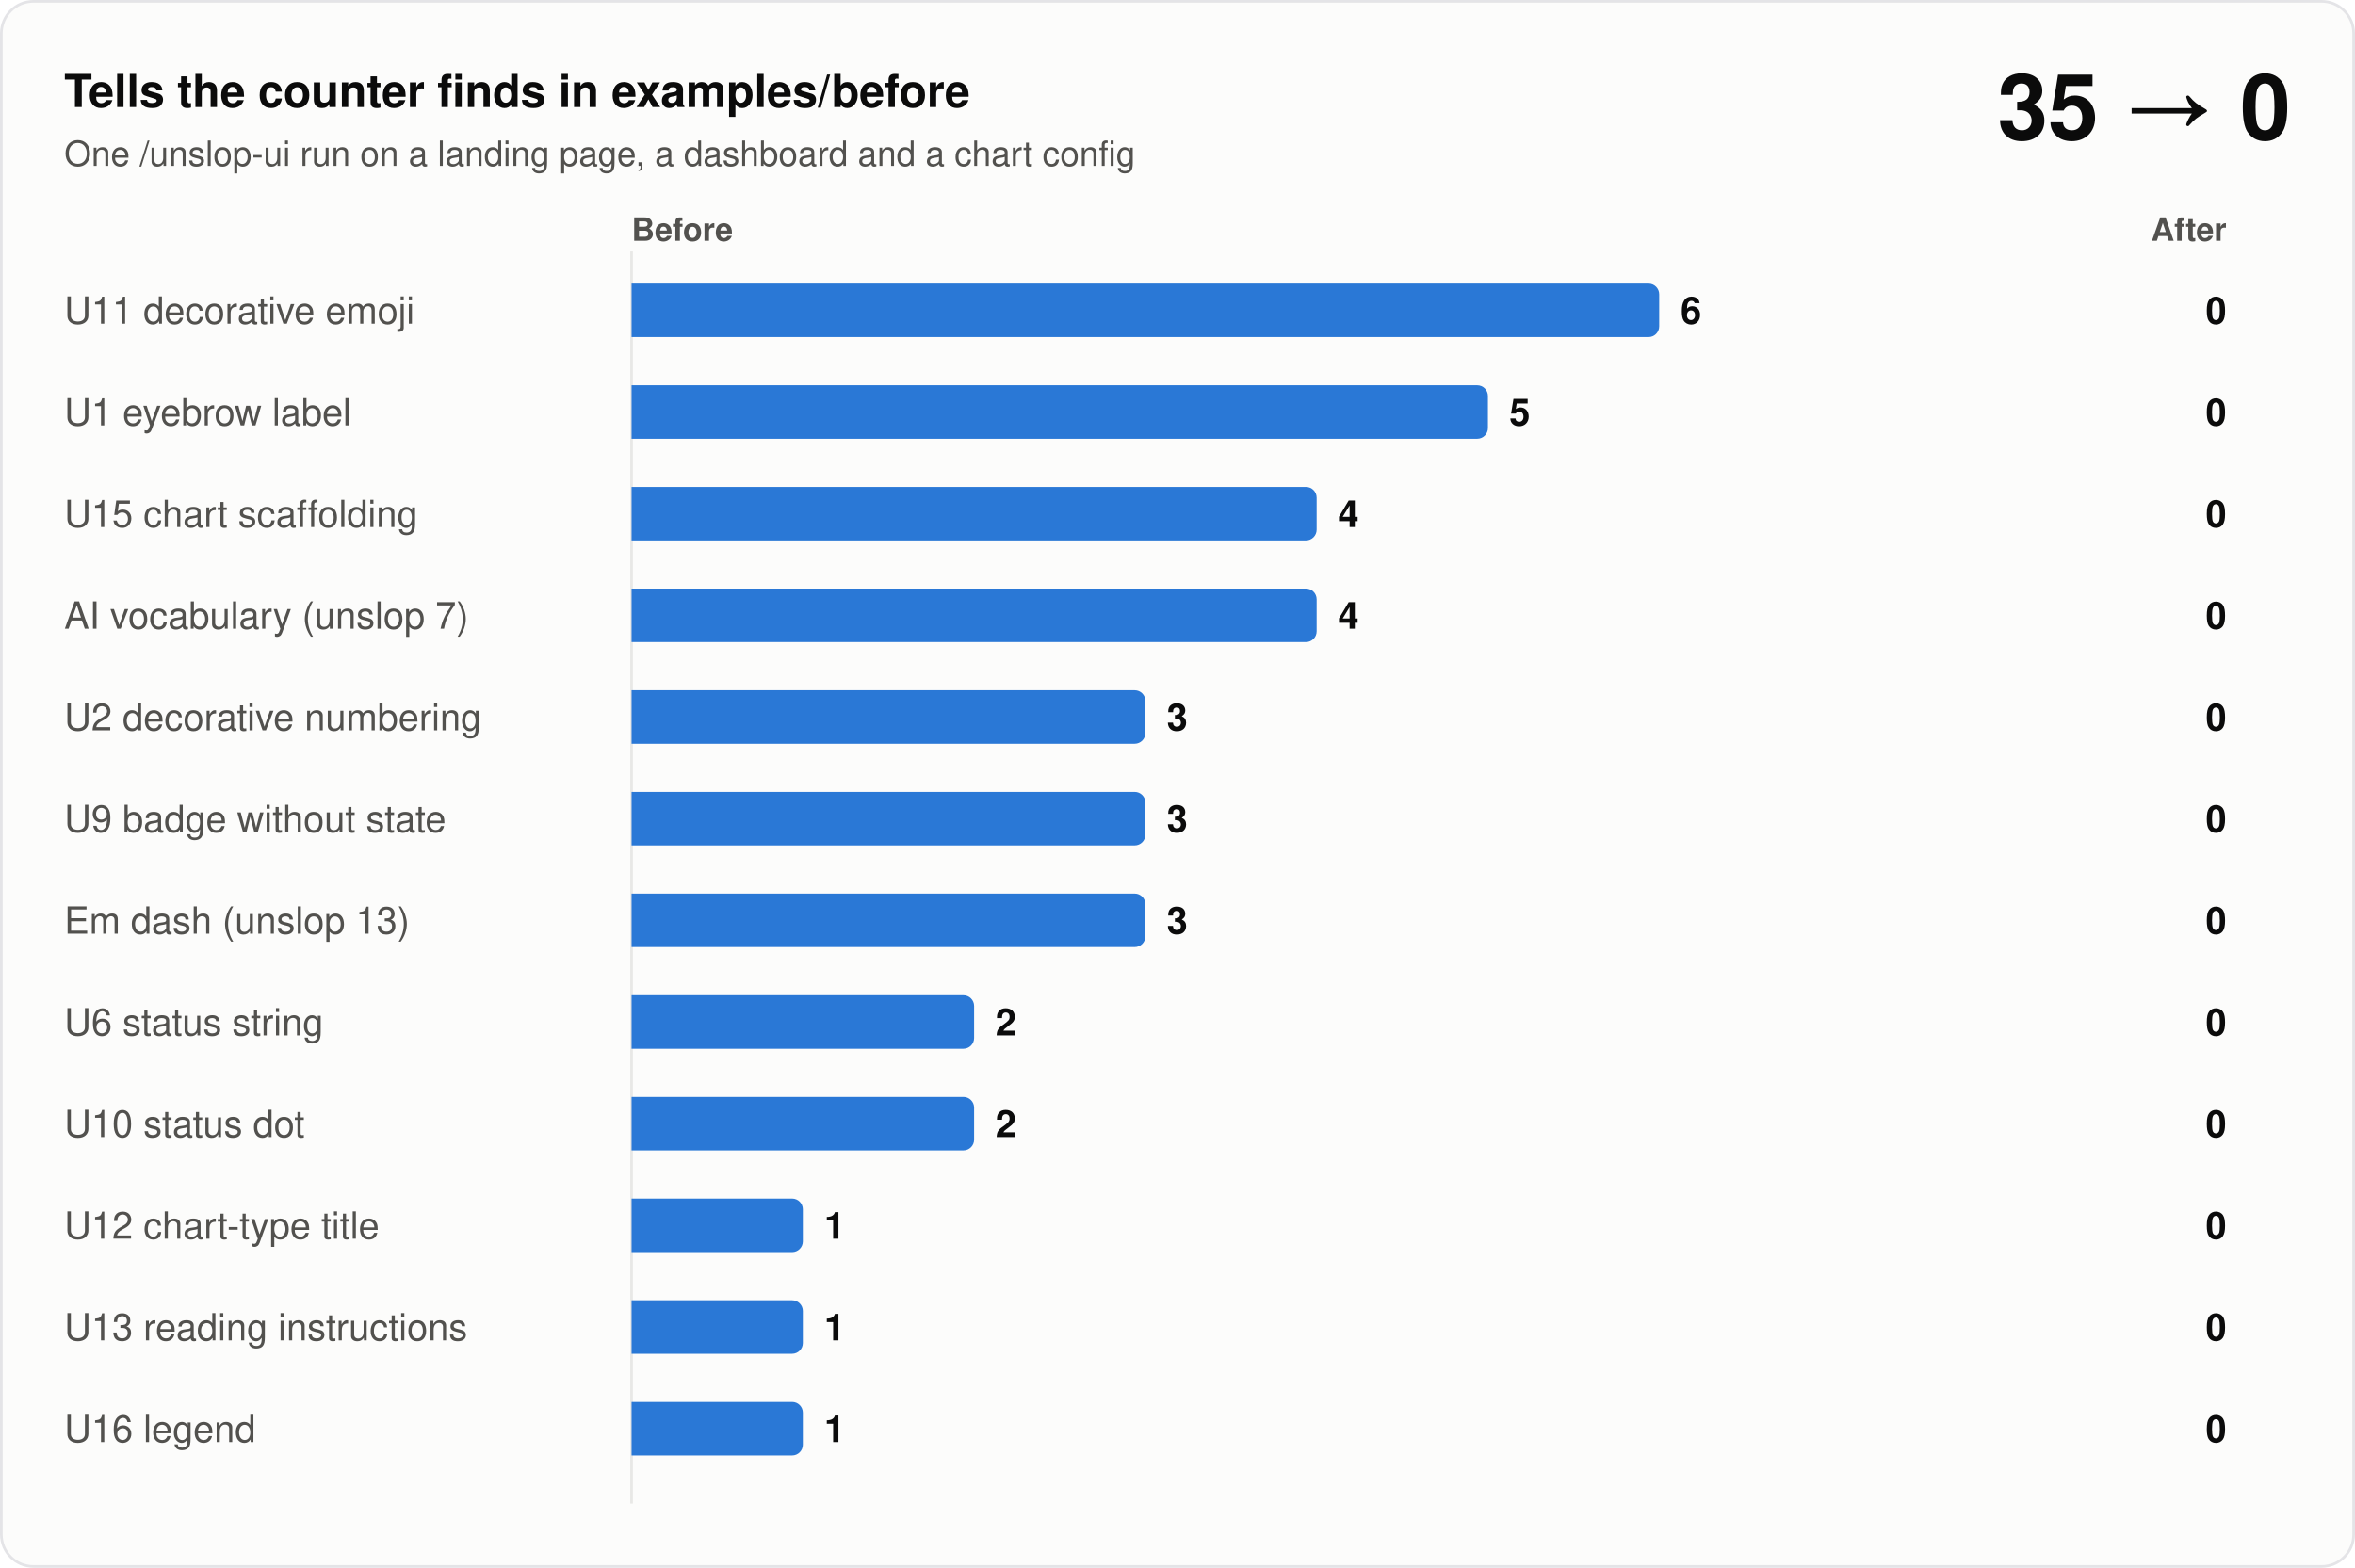
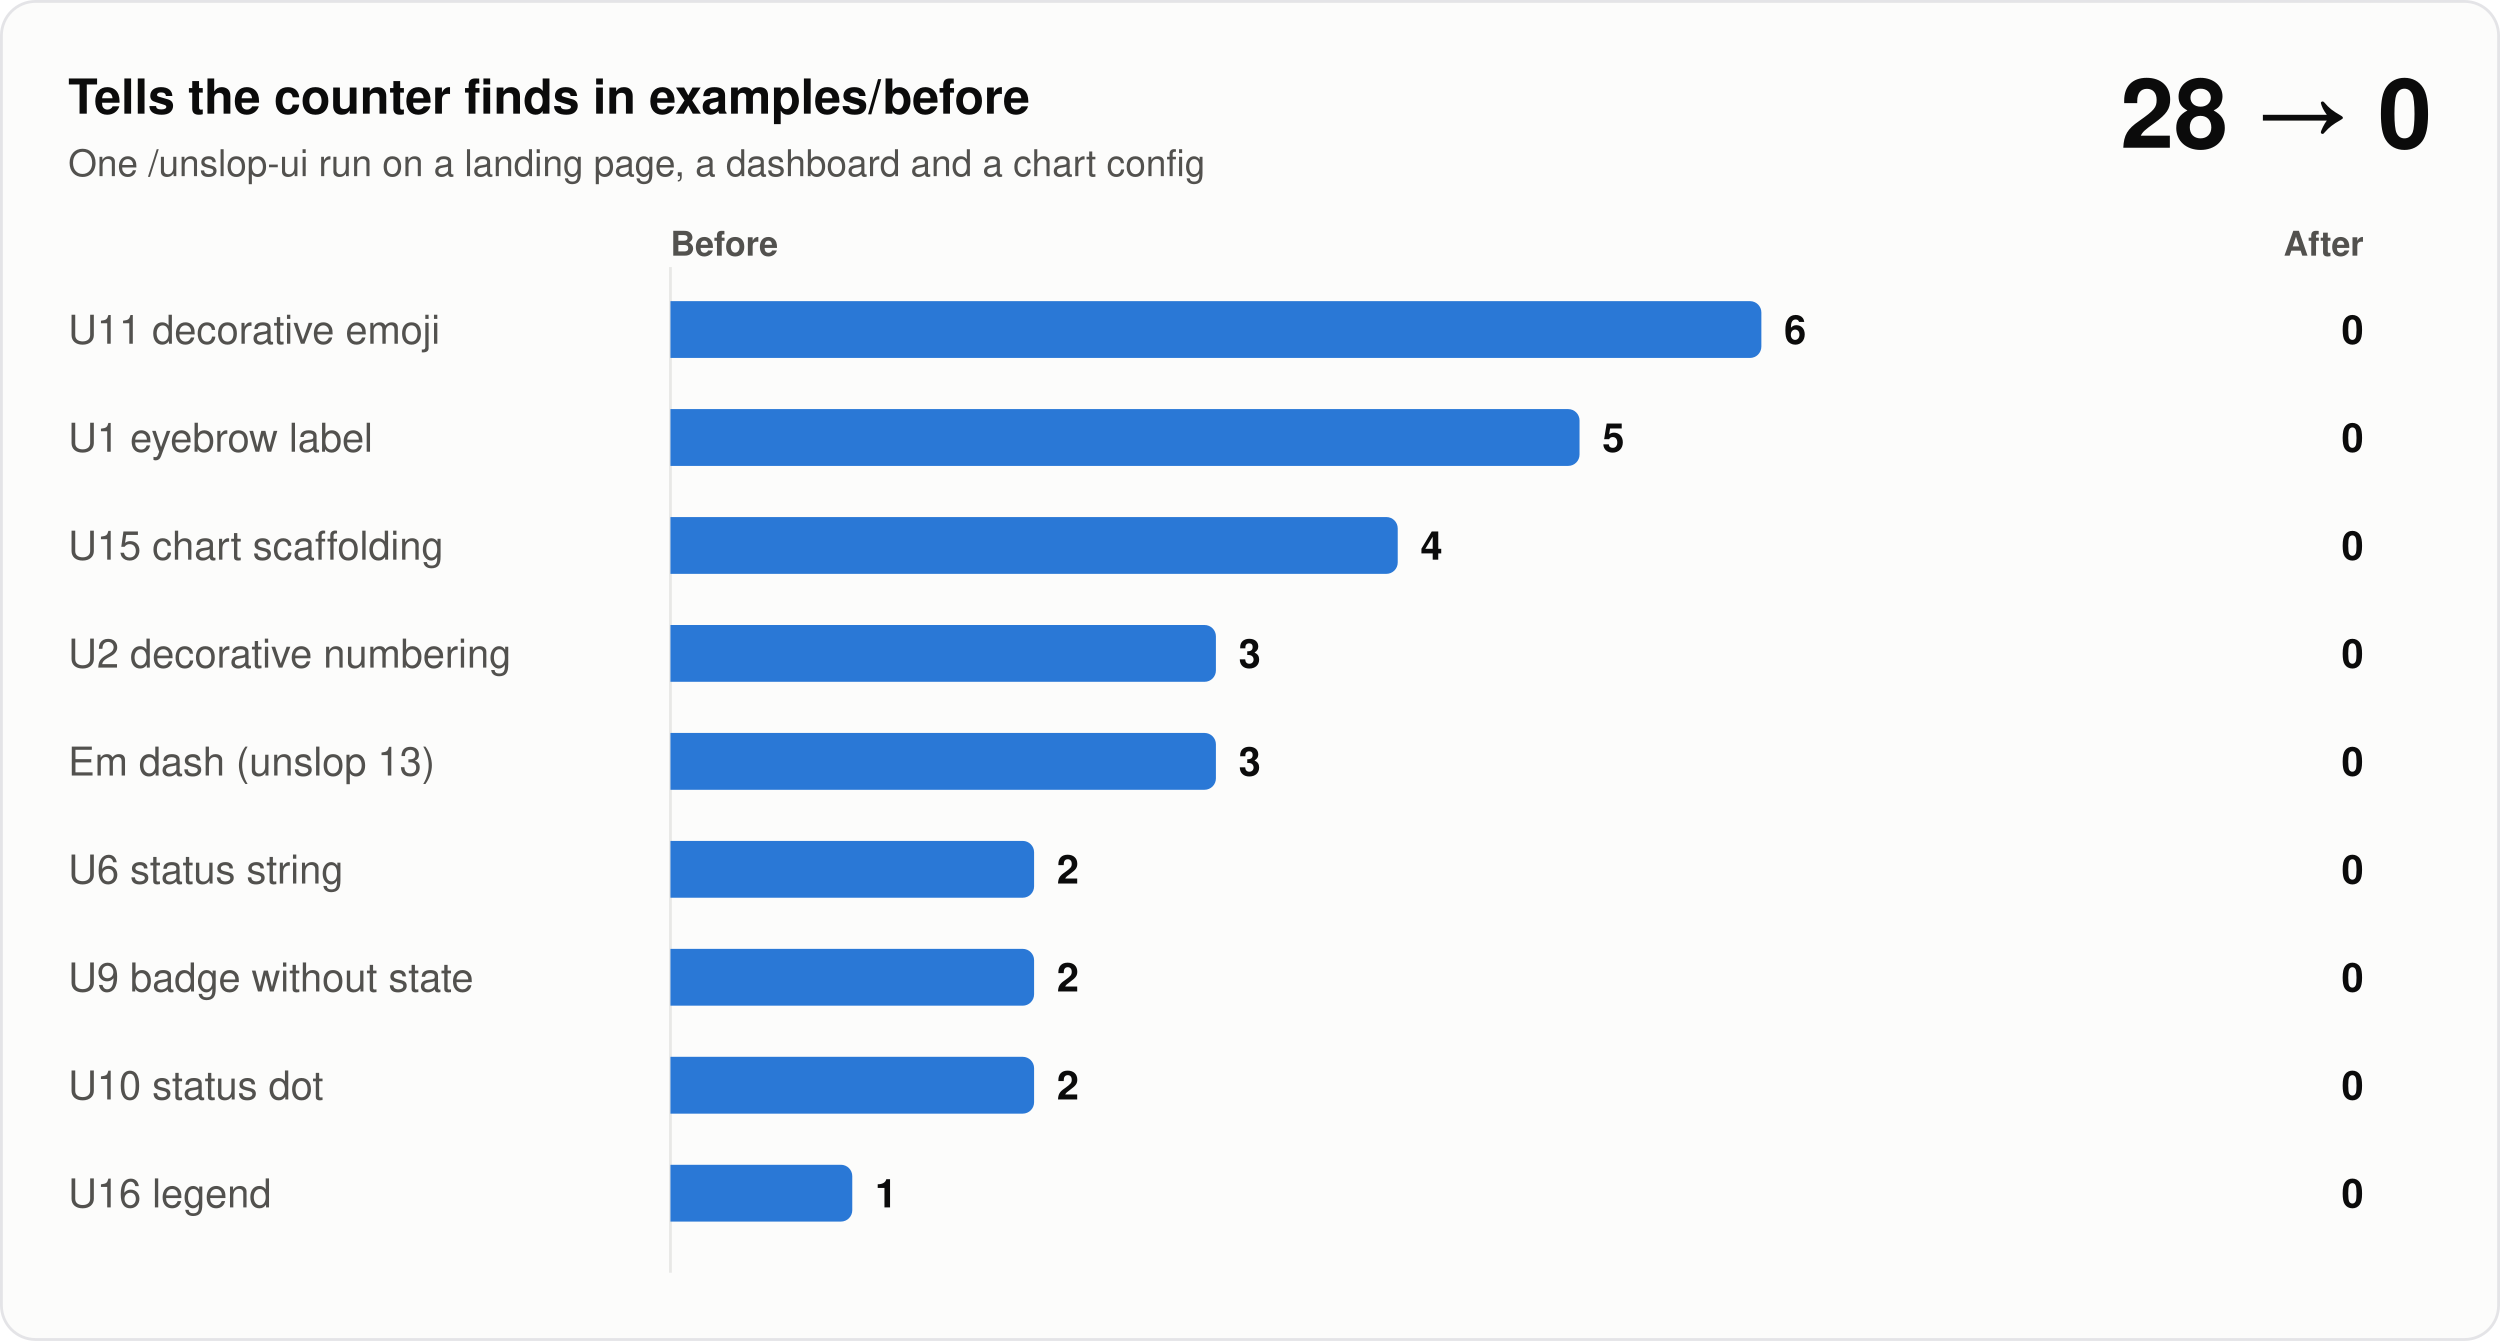
- <svg xmlns="http://www.w3.org/2000/svg" viewBox="0 0 880 586" width="880" height="586" role="img" aria-labelledby="t d">
+ <svg xmlns="http://www.w3.org/2000/svg" viewBox="0 0 880 472" width="880" height="472" role="img" aria-labelledby="t d">
  <style>
    .surface { fill: #fcfcfb; stroke: #e4e4e7; }
    .t1 { fill: #0b0b0b; }
    .t2 { fill: #52514e; }
    .grid { stroke: #e8e8e6; }
    .bar { fill: #2a78d6; }
    text { font-family: -apple-system, BlinkMacSystemFont, "Segoe UI", Helvetica, Arial, sans-serif; }
    @media (prefers-color-scheme: dark) {
      .surface { fill: #1a1a19; stroke: #2e2e2c; }
      .t1 { fill: #f0efec; }
      .t2 { fill: #c3c2b7; }
      .grid { stroke: #2e2e2c; }
      .bar { fill: #3987e5; }
    }
  </style>
-   <rect class="surface" x="0.5" y="0.5" width="879" height="585" rx="12" />
+   <rect class="surface" x="0.5" y="0.5" width="879" height="471" rx="12" />
  <text class="t1" x="24" y="40" font-size="17" font-weight="600">Tells the counter finds in examples/before</text>
  <text class="t2" x="24" y="62" font-size="13">One /unslop-ui run on a landing page, a dashboard and a chart config</text>
-   <text class="t1" x="856" y="52" font-size="34" font-weight="700" text-anchor="end">35 → 0</text>
+   <text class="t1" x="856" y="52" font-size="34" font-weight="700" text-anchor="end">28 → 0</text>
  <text class="t2" x="236" y="90" font-size="12" font-weight="600">Before</text>
  <text class="t2" x="832" y="90" font-size="12" font-weight="600" text-anchor="end">After</text>
-   <line class="grid" x1="236" y1="94" x2="236" y2="562" />
+   <line class="grid" x1="236" y1="94" x2="236" y2="448" />
  <text class="t2" x="24" y="121" font-size="14">U11 decorative emoji</text>
  <path class="bar" d="M236 106.0h380a4 4 0 0 1 4 4v12a4 4 0 0 1 -4 4h-380z" />
  <text class="t1" x="628" y="121" font-size="14" font-weight="600">6</text>
  <text class="t1" x="832" y="121" font-size="14" font-weight="600" text-anchor="end">0</text>
  <text class="t2" x="24" y="159" font-size="14">U1 eyebrow label</text>
  <path class="bar" d="M236 144.0h316a4 4 0 0 1 4 4v12a4 4 0 0 1 -4 4h-316z" />
  <text class="t1" x="564" y="159" font-size="14" font-weight="600">5</text>
  <text class="t1" x="832" y="159" font-size="14" font-weight="600" text-anchor="end">0</text>
  <text class="t2" x="24" y="197" font-size="14">U15 chart scaffolding</text>
  <path class="bar" d="M236 182.0h252a4 4 0 0 1 4 4v12a4 4 0 0 1 -4 4h-252z" />
  <text class="t1" x="500" y="197" font-size="14" font-weight="600">4</text>
  <text class="t1" x="832" y="197" font-size="14" font-weight="600" text-anchor="end">0</text>
-   <text class="t2" x="24" y="235" font-size="14">AI vocabulary (unslop 7)</text>
-   <path class="bar" d="M236 220.0h252a4 4 0 0 1 4 4v12a4 4 0 0 1 -4 4h-252z" />
-   <text class="t1" x="500" y="235" font-size="14" font-weight="600">4</text>
+   <text class="t2" x="24" y="235" font-size="14">U2 decorative numbering</text>
+   <path class="bar" d="M236 220.0h188a4 4 0 0 1 4 4v12a4 4 0 0 1 -4 4h-188z" />
+   <text class="t1" x="436" y="235" font-size="14" font-weight="600">3</text>
  <text class="t1" x="832" y="235" font-size="14" font-weight="600" text-anchor="end">0</text>
-   <text class="t2" x="24" y="273" font-size="14">U2 decorative numbering</text>
+   <text class="t2" x="24" y="273" font-size="14">Em dash (unslop 13)</text>
  <path class="bar" d="M236 258.0h188a4 4 0 0 1 4 4v12a4 4 0 0 1 -4 4h-188z" />
  <text class="t1" x="436" y="273" font-size="14" font-weight="600">3</text>
  <text class="t1" x="832" y="273" font-size="14" font-weight="600" text-anchor="end">0</text>
-   <text class="t2" x="24" y="311" font-size="14">U9 badge without state</text>
-   <path class="bar" d="M236 296.0h188a4 4 0 0 1 4 4v12a4 4 0 0 1 -4 4h-188z" />
-   <text class="t1" x="436" y="311" font-size="14" font-weight="600">3</text>
+   <text class="t2" x="24" y="311" font-size="14">U6 status string</text>
+   <path class="bar" d="M236 296.0h124a4 4 0 0 1 4 4v12a4 4 0 0 1 -4 4h-124z" />
+   <text class="t1" x="372" y="311" font-size="14" font-weight="600">2</text>
  <text class="t1" x="832" y="311" font-size="14" font-weight="600" text-anchor="end">0</text>
-   <text class="t2" x="24" y="349" font-size="14">Em dash (unslop 13)</text>
-   <path class="bar" d="M236 334.0h188a4 4 0 0 1 4 4v12a4 4 0 0 1 -4 4h-188z" />
-   <text class="t1" x="436" y="349" font-size="14" font-weight="600">3</text>
+   <text class="t2" x="24" y="349" font-size="14">U9 badge without state</text>
+   <path class="bar" d="M236 334.0h124a4 4 0 0 1 4 4v12a4 4 0 0 1 -4 4h-124z" />
+   <text class="t1" x="372" y="349" font-size="14" font-weight="600">2</text>
  <text class="t1" x="832" y="349" font-size="14" font-weight="600" text-anchor="end">0</text>
-   <text class="t2" x="24" y="387" font-size="14">U6 status string</text>
+   <text class="t2" x="24" y="387" font-size="14">U10 status dot</text>
  <path class="bar" d="M236 372.0h124a4 4 0 0 1 4 4v12a4 4 0 0 1 -4 4h-124z" />
  <text class="t1" x="372" y="387" font-size="14" font-weight="600">2</text>
  <text class="t1" x="832" y="387" font-size="14" font-weight="600" text-anchor="end">0</text>
-   <text class="t2" x="24" y="425" font-size="14">U10 status dot</text>
-   <path class="bar" d="M236 410.0h124a4 4 0 0 1 4 4v12a4 4 0 0 1 -4 4h-124z" />
-   <text class="t1" x="372" y="425" font-size="14" font-weight="600">2</text>
+   <text class="t2" x="24" y="425" font-size="14">U16 legend</text>
+   <path class="bar" d="M236 410.0h60a4 4 0 0 1 4 4v12a4 4 0 0 1 -4 4h-60z" />
+   <text class="t1" x="308" y="425" font-size="14" font-weight="600">1</text>
  <text class="t1" x="832" y="425" font-size="14" font-weight="600" text-anchor="end">0</text>
-   <text class="t2" x="24" y="463" font-size="14">U12 chart-type title</text>
-   <path class="bar" d="M236 448.0h60a4 4 0 0 1 4 4v12a4 4 0 0 1 -4 4h-60z" />
-   <text class="t1" x="308" y="463" font-size="14" font-weight="600">1</text>
-   <text class="t1" x="832" y="463" font-size="14" font-weight="600" text-anchor="end">0</text>
-   <text class="t2" x="24" y="501" font-size="14">U13 reading instructions</text>
-   <path class="bar" d="M236 486.0h60a4 4 0 0 1 4 4v12a4 4 0 0 1 -4 4h-60z" />
-   <text class="t1" x="308" y="501" font-size="14" font-weight="600">1</text>
-   <text class="t1" x="832" y="501" font-size="14" font-weight="600" text-anchor="end">0</text>
-   <text class="t2" x="24" y="539" font-size="14">U16 legend</text>
-   <path class="bar" d="M236 524.0h60a4 4 0 0 1 4 4v12a4 4 0 0 1 -4 4h-60z" />
-   <text class="t1" x="308" y="539" font-size="14" font-weight="600">1</text>
-   <text class="t1" x="832" y="539" font-size="14" font-weight="600" text-anchor="end">0</text>
</svg>
